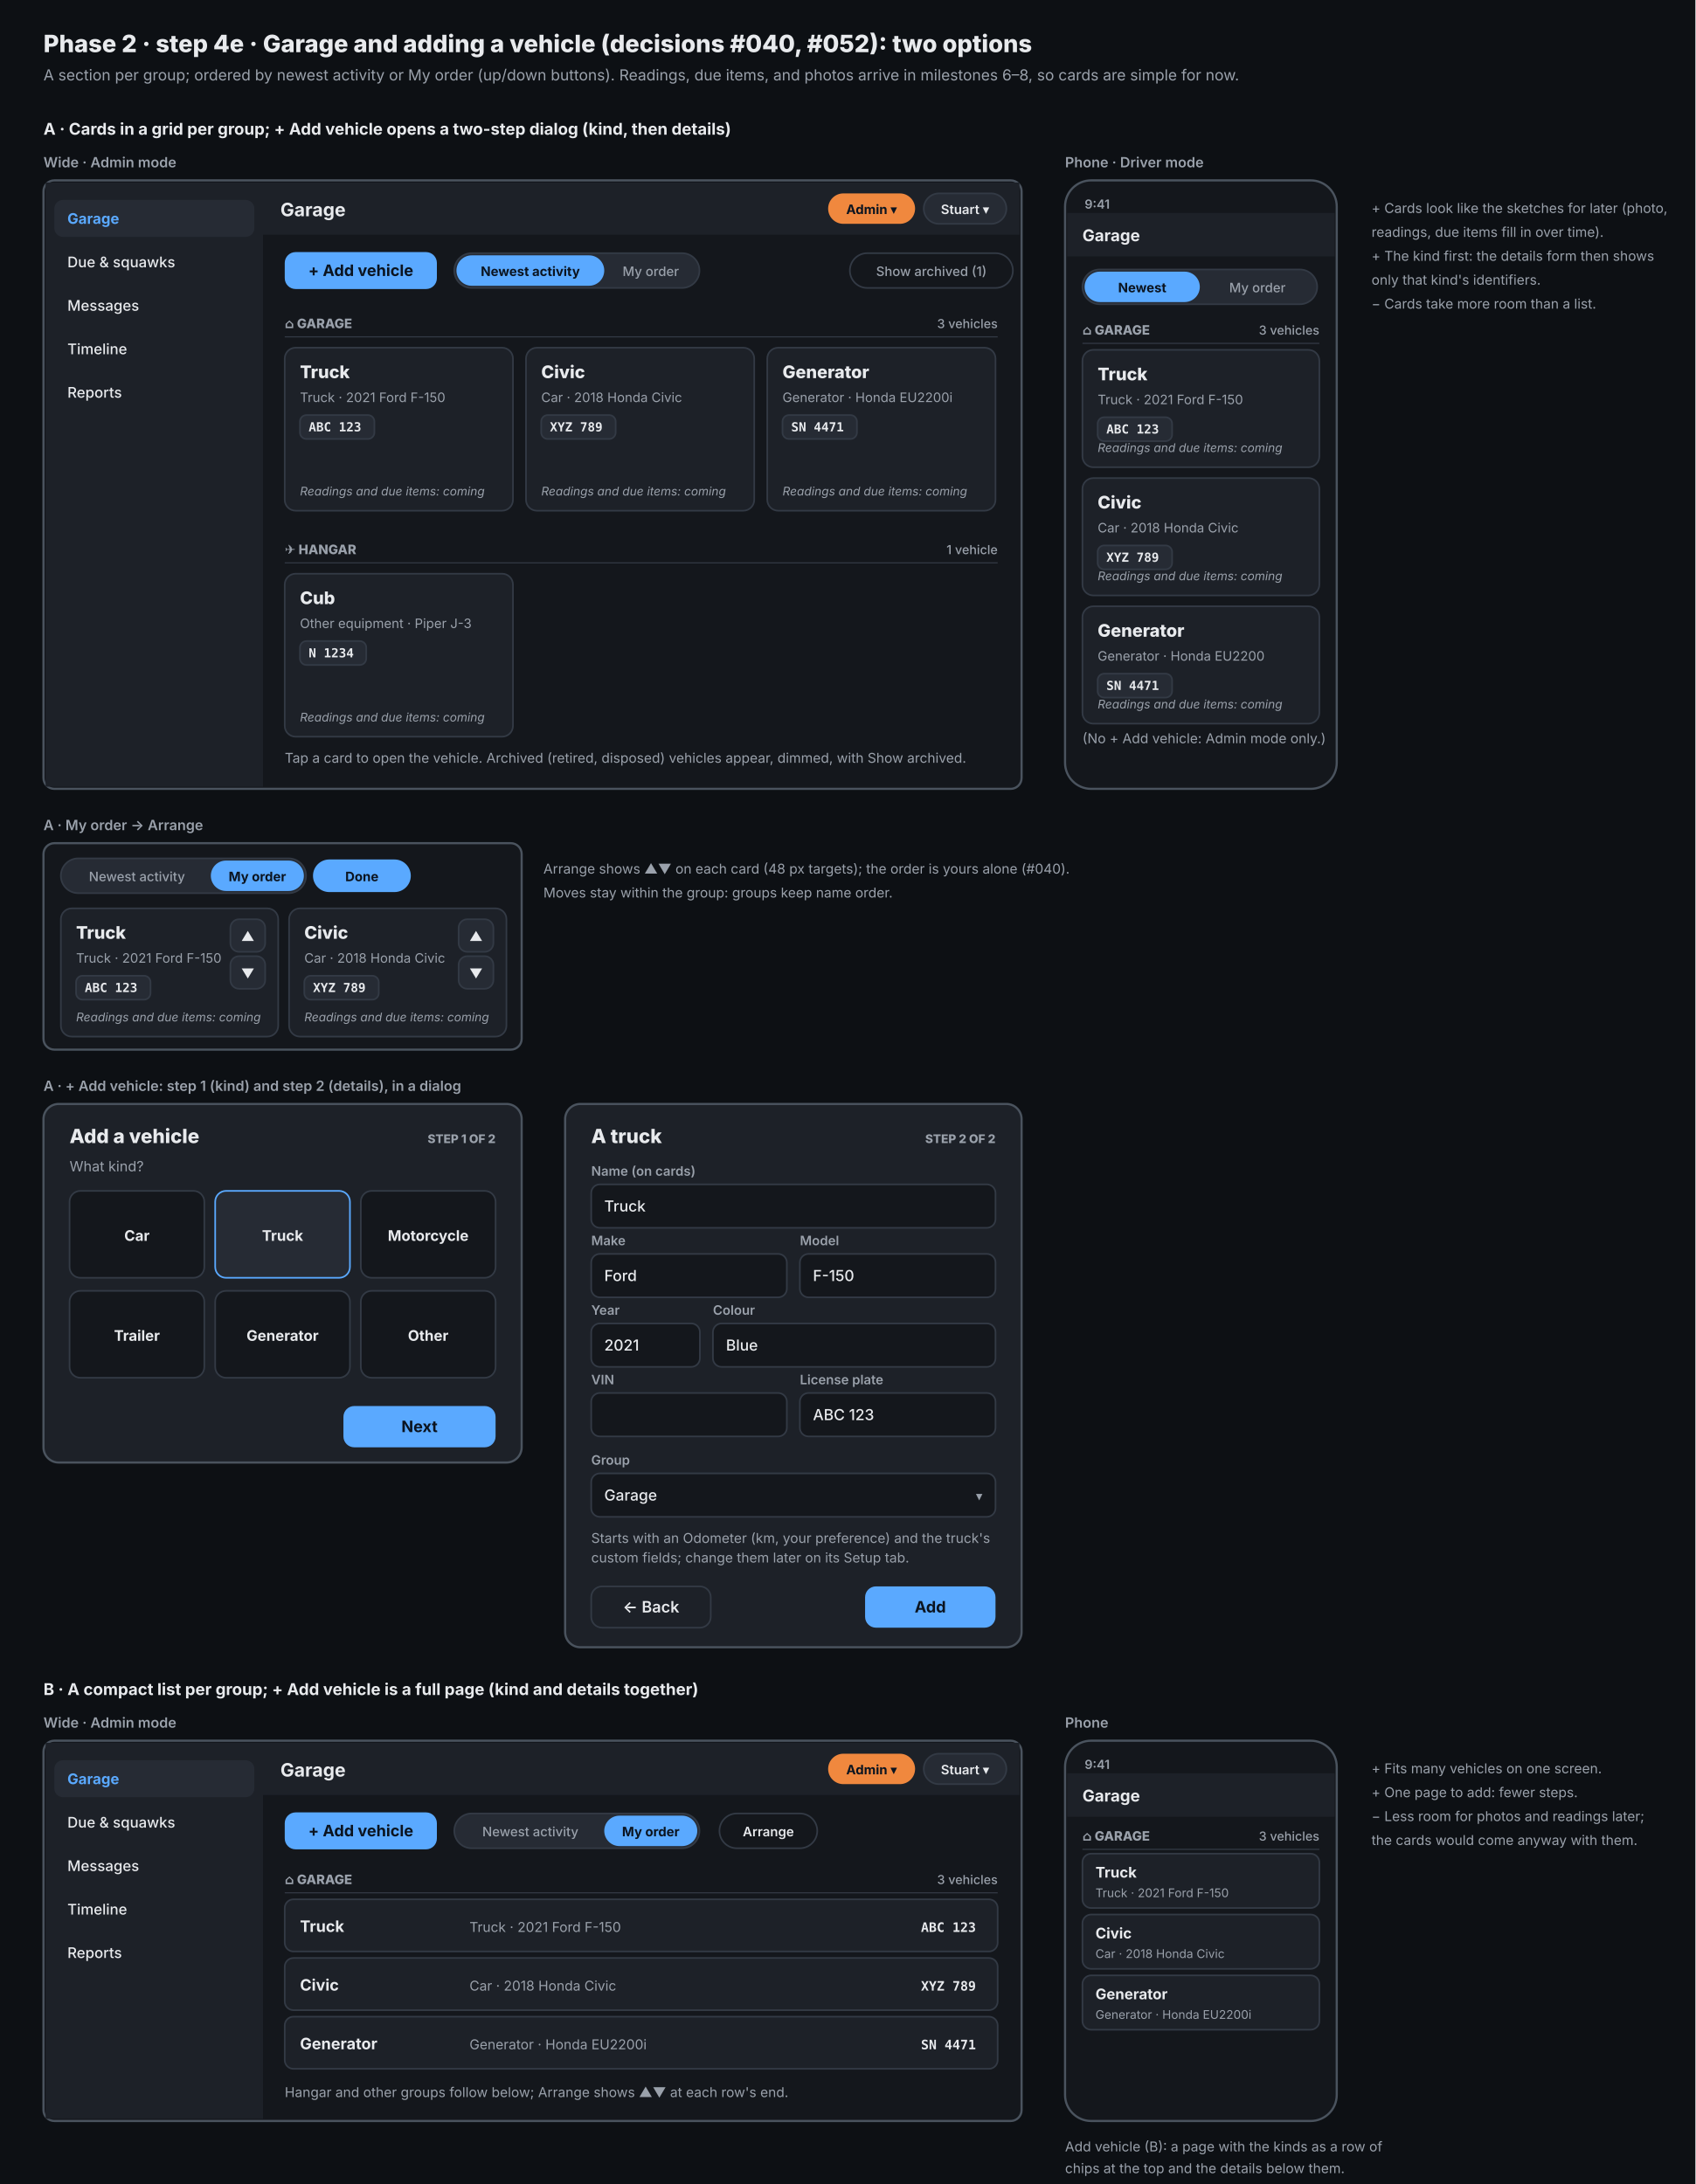
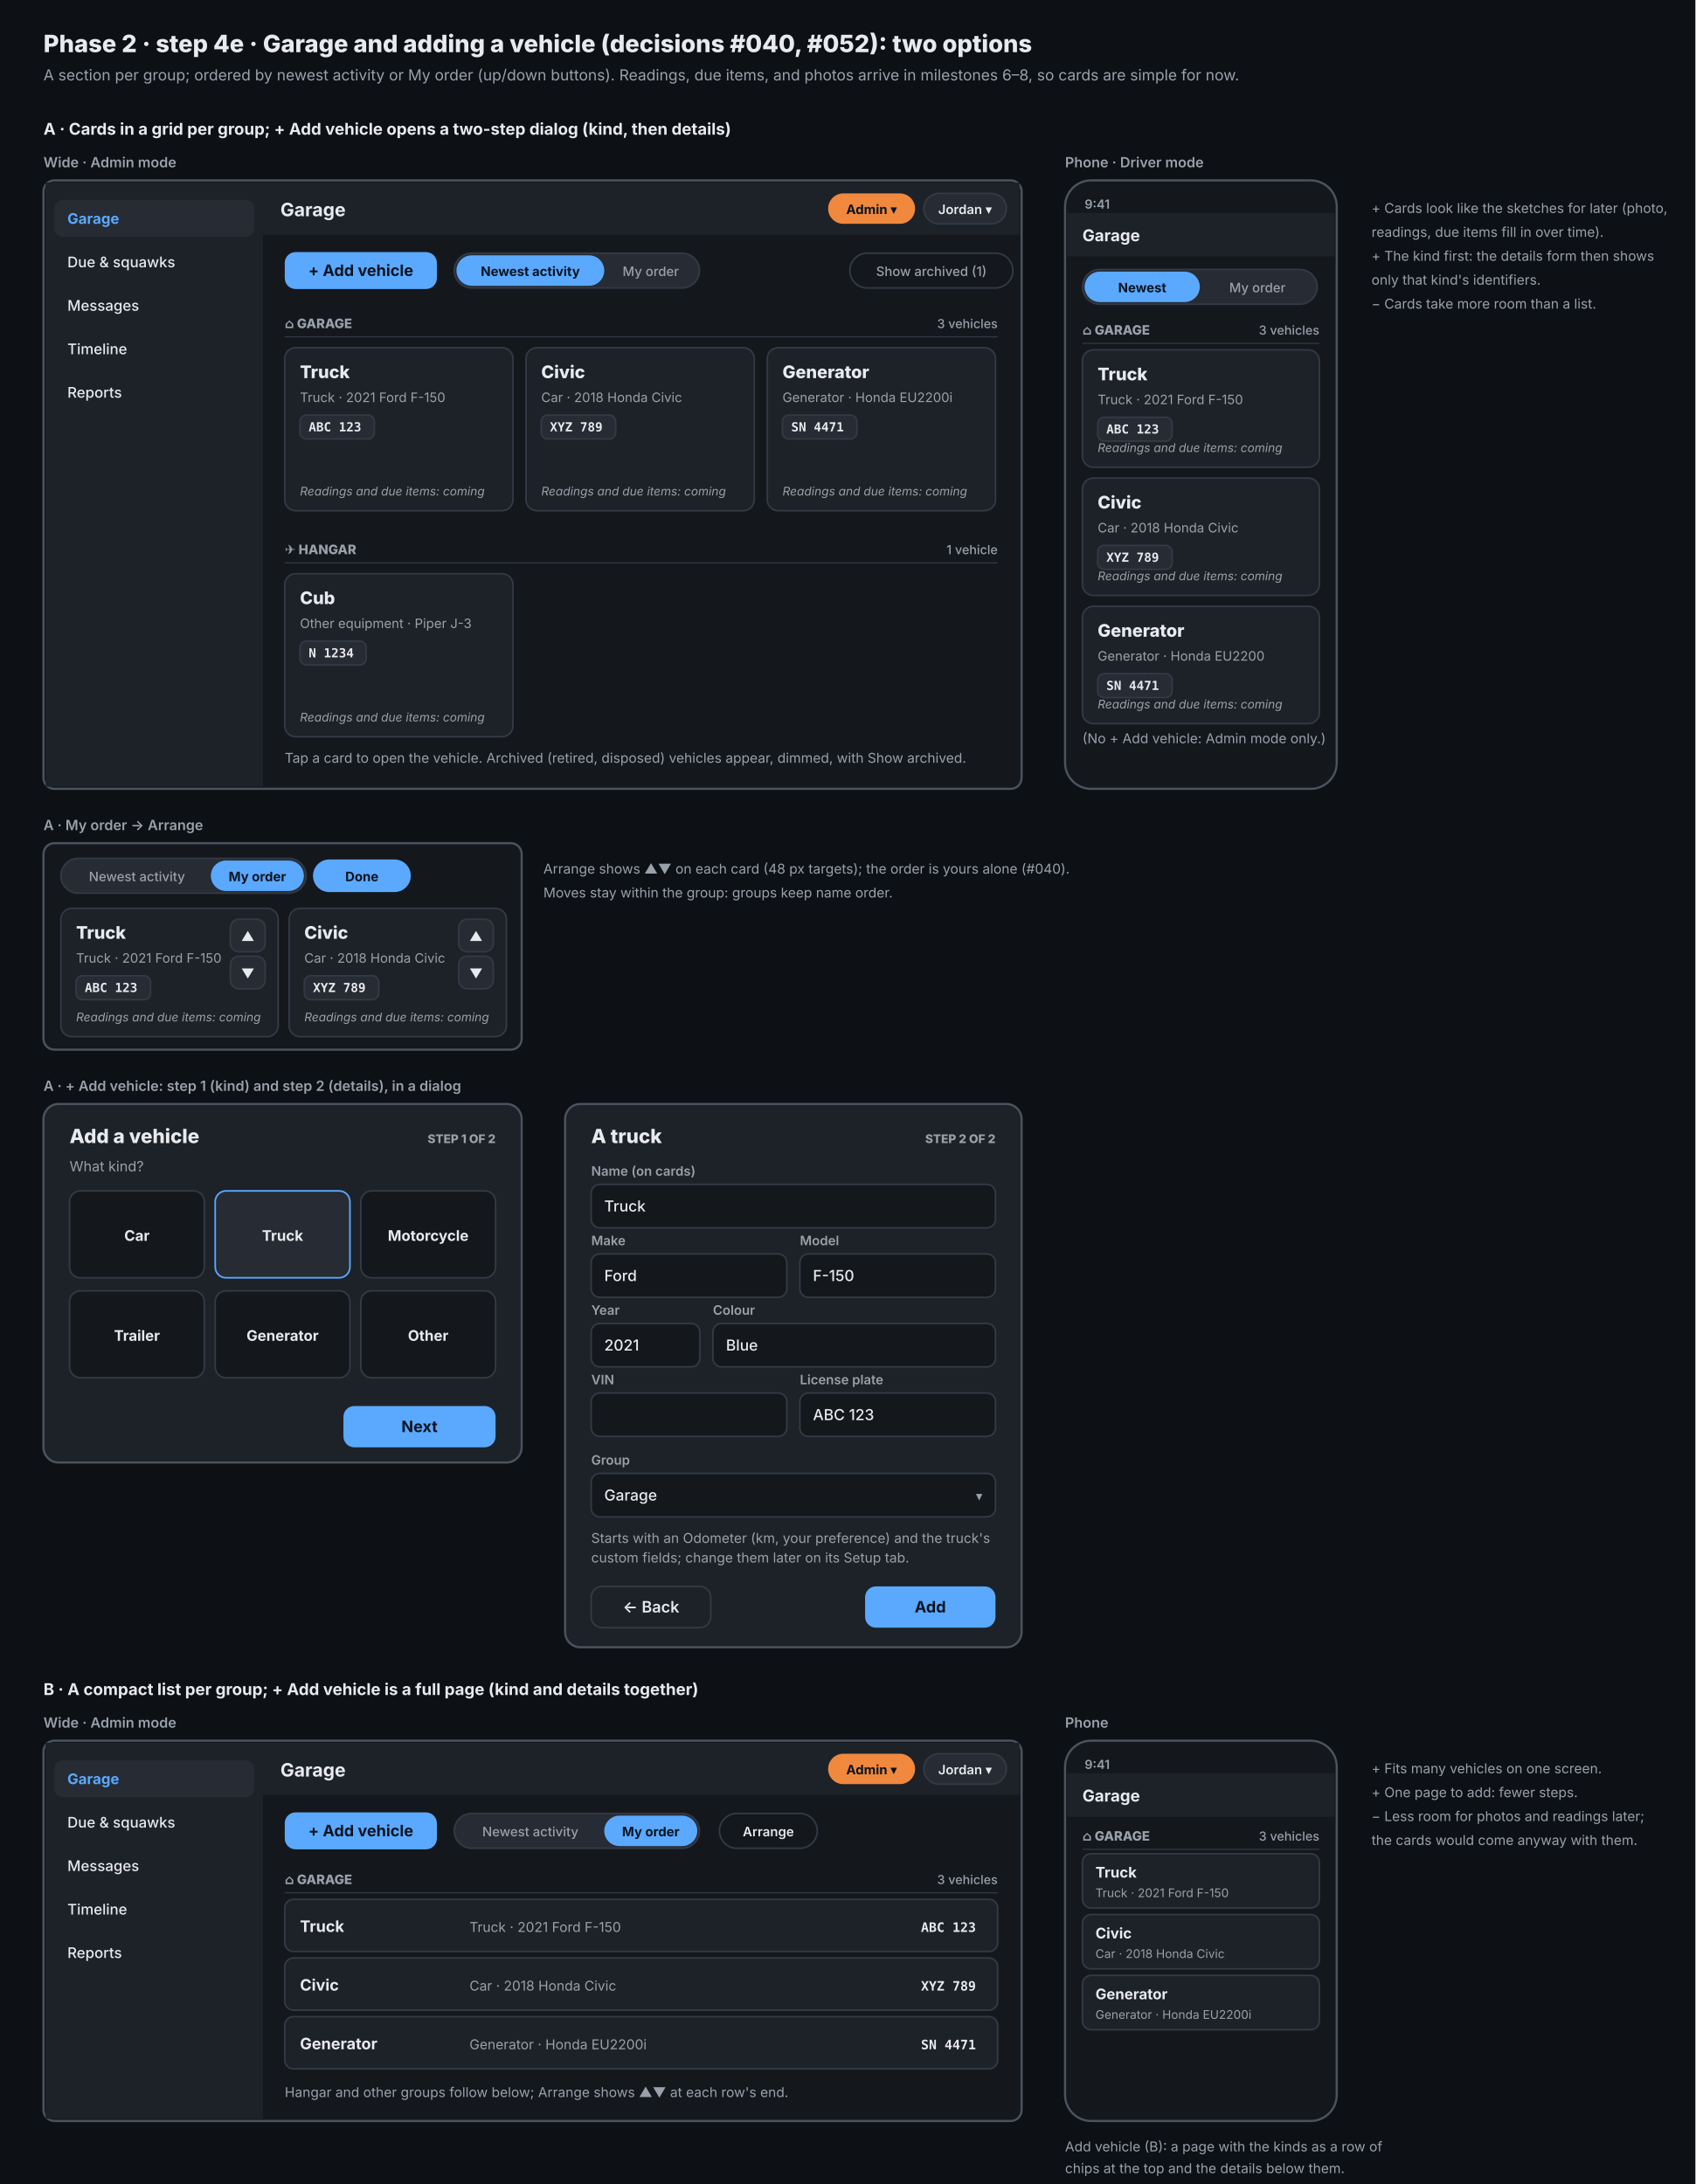
<svg xmlns="http://www.w3.org/2000/svg" width="1560" height="2010" viewBox="0 0 1560 2010" font-family="system-ui, -apple-system, 'Segoe UI', sans-serif">
  <rect x="0" y="0" width="1560" height="2010" rx="0" fill="#0d1014" />
  <text x="40" y="48" font-size="22" fill="#e8eaed" font-weight="800" text-anchor="start">Phase 2 · step 4e · Garage and adding a vehicle (decisions #040, #052): two options</text>
  <text x="40" y="74" font-size="14" fill="#9aa1ab" font-weight="400" text-anchor="start">A section per group; ordered by newest activity or My order (up/down buttons). Readings, due items, and photos arrive in milestones 6–8, so cards are simple for now.</text>
  <text x="40" y="124" font-size="15" fill="#e8eaed" font-weight="700" text-anchor="start">A · Cards in a grid per group; + Add vehicle opens a two-step dialog (kind, then details)</text>
  <text x="40" y="154" font-size="13" fill="#9aa1ab" font-weight="600" text-anchor="start">Wide · Admin mode</text>
  <rect x="40" y="166" width="900" height="560" rx="10" fill="#14171c" stroke="#4a535e" stroke-width="2" />
  <rect x="42" y="168" width="200" height="556" rx="0" fill="#1d2128" />
  <rect x="50" y="184" width="184" height="34" rx="8" fill="#262b34" />
  <text x="62" y="206" font-size="13.5" fill="#5aa9ff" font-weight="700" text-anchor="start">Garage</text>
  <text x="62" y="246" font-size="13.5" fill="#e8eaed" font-weight="500" text-anchor="start">Due &amp; squawks</text>
  <text x="62" y="286" font-size="13.5" fill="#e8eaed" font-weight="500" text-anchor="start">Messages</text>
  <text x="62" y="326" font-size="13.5" fill="#e8eaed" font-weight="500" text-anchor="start">Timeline</text>
  <text x="62" y="366" font-size="13.5" fill="#e8eaed" font-weight="500" text-anchor="start">Reports</text>
  <rect x="242" y="168" width="696" height="48" rx="0" fill="#1d2128" />
  <text x="258" y="199" font-size="17" fill="#e8eaed" font-weight="700" text-anchor="start">Garage</text>
  <rect x="762" y="178" width="80" height="28" rx="14" fill="#f0883e" />
  <text x="802" y="197" font-size="12" fill="#0b1420" font-weight="700" text-anchor="middle">Admin ▾</text>
  <rect x="850" y="178" width="76" height="28" rx="14" fill="#262b34" stroke="#333a45" stroke-width="1.5" />
-   <text x="888" y="197" font-size="12" fill="#e8eaed" font-weight="600" text-anchor="middle">Stuart ▾</text>
+   <text x="888" y="197" font-size="12" fill="#e8eaed" font-weight="600" text-anchor="middle">Jordan ▾</text>
  <rect x="262" y="232" width="140" height="34" rx="10" fill="#5aa9ff" />
  <text x="332.0" y="254.0" font-size="14.5" fill="#0b1420" font-weight="700" text-anchor="middle">+ Add vehicle</text>
  <rect x="418" y="233" width="225.6" height="32" rx="16" fill="#262b34" stroke="#333a45" stroke-width="1.5" />
  <rect x="420" y="235" width="136.0" height="28" rx="14" fill="#5aa9ff" />
  <text x="488.0" y="254" font-size="12" fill="#0b1420" font-weight="700" text-anchor="middle">Newest activity</text>
  <text x="598.8" y="254" font-size="12" fill="#9aa1ab" font-weight="500" text-anchor="middle">My order</text>
  <rect x="782" y="233" width="150" height="32" rx="16" fill="#14171c" stroke="#333a45" stroke-width="1.5" />
  <text x="857" y="254" font-size="12" fill="#9aa1ab" font-weight="500" text-anchor="middle">Show archived (1)</text>
  <text x="262" y="302" font-size="12" fill="#9aa1ab" font-weight="800" text-anchor="start">⌂  GARAGE</text>
  <text x="918" y="302" font-size="11.5" fill="#9aa1ab" font-weight="500" text-anchor="end">3 vehicles</text>
  <line x1="262" y1="310" x2="918" y2="310" stroke="#333a45" stroke-width="1" />
  <rect x="262" y="320" width="210" height="150" rx="10" fill="#1d2128" stroke="#333a45" stroke-width="1.5" />
  <text x="276" y="348" font-size="16" fill="#e8eaed" font-weight="800" text-anchor="start">Truck</text>
  <text x="276" y="370" font-size="12" fill="#9aa1ab" font-weight="400" text-anchor="start">Truck · 2021 Ford F-150</text>
  <rect x="276" y="382" width="68.5" height="22" rx="6" fill="#262b34" stroke="#333a45" stroke-width="1.5" />
  <text x="284" y="397" font-size="11.5" fill="#e8eaed" font-weight="600" text-anchor="start" font-family="ui-monospace, Menlo, monospace">ABC 123</text>
  <text x="276" y="456" font-size="11" fill="#9aa1ab" font-weight="400" text-anchor="start" font-style="italic">Readings and due items: coming</text>
  <rect x="484" y="320" width="210" height="150" rx="10" fill="#1d2128" stroke="#333a45" stroke-width="1.5" />
  <text x="498" y="348" font-size="16" fill="#e8eaed" font-weight="800" text-anchor="start">Civic</text>
  <text x="498" y="370" font-size="12" fill="#9aa1ab" font-weight="400" text-anchor="start">Car · 2018 Honda Civic</text>
  <rect x="498" y="382" width="68.5" height="22" rx="6" fill="#262b34" stroke="#333a45" stroke-width="1.5" />
  <text x="506" y="397" font-size="11.5" fill="#e8eaed" font-weight="600" text-anchor="start" font-family="ui-monospace, Menlo, monospace">XYZ 789</text>
  <text x="498" y="456" font-size="11" fill="#9aa1ab" font-weight="400" text-anchor="start" font-style="italic">Readings and due items: coming</text>
  <rect x="706" y="320" width="210" height="150" rx="10" fill="#1d2128" stroke="#333a45" stroke-width="1.5" />
  <text x="720" y="348" font-size="16" fill="#e8eaed" font-weight="800" text-anchor="start">Generator</text>
  <text x="720" y="370" font-size="12" fill="#9aa1ab" font-weight="400" text-anchor="start">Generator · Honda EU2200i</text>
  <rect x="720" y="382" width="68.5" height="22" rx="6" fill="#262b34" stroke="#333a45" stroke-width="1.5" />
  <text x="728" y="397" font-size="11.5" fill="#e8eaed" font-weight="600" text-anchor="start" font-family="ui-monospace, Menlo, monospace">SN 4471</text>
  <text x="720" y="456" font-size="11" fill="#9aa1ab" font-weight="400" text-anchor="start" font-style="italic">Readings and due items: coming</text>
  <text x="262" y="510" font-size="12" fill="#9aa1ab" font-weight="800" text-anchor="start">✈  HANGAR</text>
  <text x="918" y="510" font-size="11.5" fill="#9aa1ab" font-weight="500" text-anchor="end">1 vehicle</text>
  <line x1="262" y1="518" x2="918" y2="518" stroke="#333a45" stroke-width="1" />
  <rect x="262" y="528" width="210" height="150" rx="10" fill="#1d2128" stroke="#333a45" stroke-width="1.5" />
  <text x="276" y="556" font-size="16" fill="#e8eaed" font-weight="800" text-anchor="start">Cub</text>
  <text x="276" y="578" font-size="12" fill="#9aa1ab" font-weight="400" text-anchor="start">Other equipment · Piper J-3</text>
  <rect x="276" y="590" width="61.0" height="22" rx="6" fill="#262b34" stroke="#333a45" stroke-width="1.5" />
  <text x="284" y="605" font-size="11.5" fill="#e8eaed" font-weight="600" text-anchor="start" font-family="ui-monospace, Menlo, monospace">N 1234</text>
  <text x="276" y="664" font-size="11" fill="#9aa1ab" font-weight="400" text-anchor="start" font-style="italic">Readings and due items: coming</text>
  <text x="262" y="702" font-size="12.5" fill="#9aa1ab" font-weight="400" text-anchor="start">Tap a card to open the vehicle. Archived (retired, disposed) vehicles appear, dimmed, with Show archived.</text>
  <text x="40" y="764" font-size="13" fill="#9aa1ab" font-weight="600" text-anchor="start">A · My order → Arrange</text>
  <rect x="40" y="776" width="440" height="190" rx="10" fill="#14171c" stroke="#4a535e" stroke-width="2" />
  <rect x="56" y="790" width="225.6" height="32" rx="16" fill="#262b34" stroke="#333a45" stroke-width="1.5" />
  <text x="126.0" y="811" font-size="12" fill="#9aa1ab" font-weight="500" text-anchor="middle">Newest activity</text>
  <rect x="194.0" y="792" width="85.6" height="28" rx="14" fill="#5aa9ff" />
  <text x="236.8" y="811" font-size="12" fill="#0b1420" font-weight="700" text-anchor="middle">My order</text>
  <rect x="288" y="791" width="90" height="30" rx="15" fill="#5aa9ff" />
  <text x="333" y="811" font-size="12" fill="#0b1420" font-weight="700" text-anchor="middle">Done</text>
  <rect x="56" y="836" width="200" height="118" rx="10" fill="#1d2128" stroke="#333a45" stroke-width="1.5" />
  <text x="70" y="864" font-size="16" fill="#e8eaed" font-weight="800" text-anchor="start">Truck</text>
  <text x="70" y="886" font-size="12" fill="#9aa1ab" font-weight="400" text-anchor="start">Truck · 2021 Ford F-150</text>
  <rect x="70" y="898" width="68.5" height="22" rx="6" fill="#262b34" stroke="#333a45" stroke-width="1.5" />
  <text x="78" y="913" font-size="11.5" fill="#e8eaed" font-weight="600" text-anchor="start" font-family="ui-monospace, Menlo, monospace">ABC 123</text>
  <text x="70" y="940" font-size="11" fill="#9aa1ab" font-weight="400" text-anchor="start" font-style="italic">Readings and due items: coming</text>
  <rect x="212" y="846" width="32" height="30" rx="8" fill="#262b34" stroke="#333a45" stroke-width="1.5" />
  <text x="228" y="866" font-size="12" fill="#e8eaed" font-weight="700" text-anchor="middle">▲</text>
  <rect x="212" y="880" width="32" height="30" rx="8" fill="#262b34" stroke="#333a45" stroke-width="1.5" />
  <text x="228" y="900" font-size="12" fill="#e8eaed" font-weight="700" text-anchor="middle">▼</text>
  <rect x="266" y="836" width="200" height="118" rx="10" fill="#1d2128" stroke="#333a45" stroke-width="1.5" />
  <text x="280" y="864" font-size="16" fill="#e8eaed" font-weight="800" text-anchor="start">Civic</text>
  <text x="280" y="886" font-size="12" fill="#9aa1ab" font-weight="400" text-anchor="start">Car · 2018 Honda Civic</text>
  <rect x="280" y="898" width="68.5" height="22" rx="6" fill="#262b34" stroke="#333a45" stroke-width="1.5" />
  <text x="288" y="913" font-size="11.5" fill="#e8eaed" font-weight="600" text-anchor="start" font-family="ui-monospace, Menlo, monospace">XYZ 789</text>
  <text x="280" y="940" font-size="11" fill="#9aa1ab" font-weight="400" text-anchor="start" font-style="italic">Readings and due items: coming</text>
  <rect x="422" y="846" width="32" height="30" rx="8" fill="#262b34" stroke="#333a45" stroke-width="1.5" />
  <text x="438" y="866" font-size="12" fill="#e8eaed" font-weight="700" text-anchor="middle">▲</text>
  <rect x="422" y="880" width="32" height="30" rx="8" fill="#262b34" stroke="#333a45" stroke-width="1.5" />
  <text x="438" y="900" font-size="12" fill="#e8eaed" font-weight="700" text-anchor="middle">▼</text>
  <text x="500" y="804" font-size="12.5" fill="#9aa1ab" font-weight="400" text-anchor="start">Arrange shows ▲▼ on each card (48 px targets); the order is yours alone (#040).</text>
  <text x="500" y="826" font-size="12.5" fill="#9aa1ab" font-weight="400" text-anchor="start">Moves stay within the group: groups keep name order.</text>
  <text x="980" y="154" font-size="13" fill="#9aa1ab" font-weight="600" text-anchor="start">Phone · Driver mode</text>
  <rect x="980" y="166" width="250" height="560" rx="24" fill="#14171c" stroke="#4a535e" stroke-width="2" />
  <text x="998" y="192" font-size="11.5" fill="#9aa1ab" font-weight="600" text-anchor="start">9:41</text>
  <rect x="982" y="196" width="246" height="40" rx="0" fill="#1d2128" />
  <text x="996" y="222" font-size="15" fill="#e8eaed" font-weight="700" text-anchor="start">Garage</text>
  <rect x="996" y="248" width="216" height="32" rx="16" fill="#262b34" stroke="#333a45" stroke-width="1.5" />
  <rect x="998" y="250" width="106" height="28" rx="14" fill="#5aa9ff" />
  <text x="1051.0" y="269" font-size="12" fill="#0b1420" font-weight="700" text-anchor="middle">Newest</text>
  <text x="1157.0" y="269" font-size="12" fill="#9aa1ab" font-weight="500" text-anchor="middle">My order</text>
  <text x="996" y="308" font-size="12" fill="#9aa1ab" font-weight="800" text-anchor="start">⌂  GARAGE</text>
  <text x="1214" y="308" font-size="11.5" fill="#9aa1ab" font-weight="500" text-anchor="end">3 vehicles</text>
  <line x1="996" y1="316" x2="1214" y2="316" stroke="#333a45" stroke-width="1" />
  <rect x="996" y="322" width="218" height="108" rx="10" fill="#1d2128" stroke="#333a45" stroke-width="1.5" />
  <text x="1010" y="350" font-size="16" fill="#e8eaed" font-weight="800" text-anchor="start">Truck</text>
  <text x="1010" y="372" font-size="12" fill="#9aa1ab" font-weight="400" text-anchor="start">Truck · 2021 Ford F-150</text>
  <rect x="1010" y="384" width="68.5" height="22" rx="6" fill="#262b34" stroke="#333a45" stroke-width="1.5" />
  <text x="1018" y="399" font-size="11.5" fill="#e8eaed" font-weight="600" text-anchor="start" font-family="ui-monospace, Menlo, monospace">ABC 123</text>
  <text x="1010" y="416" font-size="11" fill="#9aa1ab" font-weight="400" text-anchor="start" font-style="italic">Readings and due items: coming</text>
  <rect x="996" y="440" width="218" height="108" rx="10" fill="#1d2128" stroke="#333a45" stroke-width="1.5" />
  <text x="1010" y="468" font-size="16" fill="#e8eaed" font-weight="800" text-anchor="start">Civic</text>
  <text x="1010" y="490" font-size="12" fill="#9aa1ab" font-weight="400" text-anchor="start">Car · 2018 Honda Civic</text>
  <rect x="1010" y="502" width="68.5" height="22" rx="6" fill="#262b34" stroke="#333a45" stroke-width="1.5" />
  <text x="1018" y="517" font-size="11.5" fill="#e8eaed" font-weight="600" text-anchor="start" font-family="ui-monospace, Menlo, monospace">XYZ 789</text>
  <text x="1010" y="534" font-size="11" fill="#9aa1ab" font-weight="400" text-anchor="start" font-style="italic">Readings and due items: coming</text>
  <rect x="996" y="558" width="218" height="108" rx="10" fill="#1d2128" stroke="#333a45" stroke-width="1.5" />
  <text x="1010" y="586" font-size="16" fill="#e8eaed" font-weight="800" text-anchor="start">Generator</text>
  <text x="1010" y="608" font-size="12" fill="#9aa1ab" font-weight="400" text-anchor="start">Generator · Honda EU2200</text>
  <rect x="1010" y="620" width="68.5" height="22" rx="6" fill="#262b34" stroke="#333a45" stroke-width="1.5" />
  <text x="1018" y="635" font-size="11.5" fill="#e8eaed" font-weight="600" text-anchor="start" font-family="ui-monospace, Menlo, monospace">SN 4471</text>
  <text x="1010" y="652" font-size="11" fill="#9aa1ab" font-weight="400" text-anchor="start" font-style="italic">Readings and due items: coming</text>
  <text x="996" y="684" font-size="12.5" fill="#9aa1ab" font-weight="400" text-anchor="start">(No + Add vehicle: Admin mode only.)</text>
  <text x="40" y="1004" font-size="13" fill="#9aa1ab" font-weight="600" text-anchor="start">A · + Add vehicle: step 1 (kind) and step 2 (details), in a dialog</text>
  <rect x="40" y="1016" width="440" height="330" rx="14" fill="#1d2128" stroke="#4a535e" stroke-width="2" />
  <text x="64" y="1052" font-size="18" fill="#e8eaed" font-weight="800" text-anchor="start">Add a vehicle</text>
  <text x="456" y="1052" font-size="11" fill="#9aa1ab" font-weight="800" text-anchor="end">STEP 1 OF 2</text>
  <text x="64" y="1078" font-size="13" fill="#9aa1ab" font-weight="400" text-anchor="start">What kind?</text>
  <rect x="64" y="1096" width="124" height="80" rx="10" fill="#14171c" stroke="#333a45" stroke-width="1.5" />
  <text x="126" y="1142" font-size="13.5" fill="#e8eaed" font-weight="700" text-anchor="middle">Car</text>
  <rect x="198" y="1096" width="124" height="80" rx="10" fill="#262b34" stroke="#5aa9ff" stroke-width="1.5" />
  <text x="260" y="1142" font-size="13.5" fill="#e8eaed" font-weight="700" text-anchor="middle">Truck</text>
  <rect x="332" y="1096" width="124" height="80" rx="10" fill="#14171c" stroke="#333a45" stroke-width="1.5" />
  <text x="394" y="1142" font-size="13.5" fill="#e8eaed" font-weight="700" text-anchor="middle">Motorcycle</text>
  <rect x="64" y="1188" width="124" height="80" rx="10" fill="#14171c" stroke="#333a45" stroke-width="1.5" />
  <text x="126" y="1234" font-size="13.5" fill="#e8eaed" font-weight="700" text-anchor="middle">Trailer</text>
  <rect x="198" y="1188" width="124" height="80" rx="10" fill="#14171c" stroke="#333a45" stroke-width="1.5" />
  <text x="260" y="1234" font-size="13.5" fill="#e8eaed" font-weight="700" text-anchor="middle">Generator</text>
  <rect x="332" y="1188" width="124" height="80" rx="10" fill="#14171c" stroke="#333a45" stroke-width="1.5" />
  <text x="394" y="1234" font-size="13.5" fill="#e8eaed" font-weight="700" text-anchor="middle">Other</text>
  <rect x="316" y="1294" width="140" height="38" rx="10" fill="#5aa9ff" />
  <text x="386.0" y="1318.0" font-size="14.5" fill="#0b1420" font-weight="700" text-anchor="middle">Next</text>
  <rect x="520" y="1016" width="420" height="500" rx="14" fill="#1d2128" stroke="#4a535e" stroke-width="2" />
  <text x="544" y="1052" font-size="18" fill="#e8eaed" font-weight="800" text-anchor="start">A truck</text>
  <text x="916" y="1052" font-size="11" fill="#9aa1ab" font-weight="800" text-anchor="end">STEP 2 OF 2</text>
  <text x="544" y="1082" font-size="12" fill="#9aa1ab" font-weight="600" text-anchor="start">Name (on cards)</text>
  <rect x="544" y="1090" width="372" height="40" rx="8" fill="#14171c" stroke="#333a45" stroke-width="1.5" />
  <text x="556" y="1115" font-size="14" fill="#e8eaed" font-weight="500" text-anchor="start">Truck</text>
  <text x="544" y="1146" font-size="12" fill="#9aa1ab" font-weight="600" text-anchor="start">Make</text>
  <rect x="544" y="1154" width="180" height="40" rx="8" fill="#14171c" stroke="#333a45" stroke-width="1.5" />
  <text x="556" y="1179" font-size="14" fill="#e8eaed" font-weight="500" text-anchor="start">Ford</text>
  <text x="736" y="1146" font-size="12" fill="#9aa1ab" font-weight="600" text-anchor="start">Model</text>
  <rect x="736" y="1154" width="180" height="40" rx="8" fill="#14171c" stroke="#333a45" stroke-width="1.5" />
  <text x="748" y="1179" font-size="14" fill="#e8eaed" font-weight="500" text-anchor="start">F-150</text>
  <text x="544" y="1210" font-size="12" fill="#9aa1ab" font-weight="600" text-anchor="start">Year</text>
  <rect x="544" y="1218" width="100" height="40" rx="8" fill="#14171c" stroke="#333a45" stroke-width="1.5" />
  <text x="556" y="1243" font-size="14" fill="#e8eaed" font-weight="500" text-anchor="start">2021</text>
  <text x="656" y="1210" font-size="12" fill="#9aa1ab" font-weight="600" text-anchor="start">Colour</text>
  <rect x="656" y="1218" width="260" height="40" rx="8" fill="#14171c" stroke="#333a45" stroke-width="1.5" />
  <text x="668" y="1243" font-size="14" fill="#e8eaed" font-weight="500" text-anchor="start">Blue</text>
  <text x="544" y="1274" font-size="12" fill="#9aa1ab" font-weight="600" text-anchor="start">VIN</text>
  <rect x="544" y="1282" width="180" height="40" rx="8" fill="#14171c" stroke="#333a45" stroke-width="1.5" />
  <text x="736" y="1274" font-size="12" fill="#9aa1ab" font-weight="600" text-anchor="start">License plate</text>
  <rect x="736" y="1282" width="180" height="40" rx="8" fill="#14171c" stroke="#333a45" stroke-width="1.5" />
  <text x="748" y="1307" font-size="14" fill="#e8eaed" font-weight="500" text-anchor="start">ABC 123</text>
  <text x="544" y="1348" font-size="12" fill="#9aa1ab" font-weight="600" text-anchor="start">Group</text>
  <rect x="544" y="1356" width="372" height="40" rx="8" fill="#14171c" stroke="#333a45" stroke-width="1.5" />
  <text x="556" y="1381" font-size="14" fill="#e8eaed" font-weight="500" text-anchor="start">Garage</text>
  <text x="904" y="1381" font-size="12" fill="#9aa1ab" font-weight="400" text-anchor="end">▾</text>
  <text x="544" y="1420" font-size="12.5" fill="#9aa1ab" font-weight="400" text-anchor="start">Starts with an Odometer (km, your preference) and the truck's</text>
  <text x="544" y="1438" font-size="12.5" fill="#9aa1ab" font-weight="400" text-anchor="start">custom fields; change them later on its Setup tab.</text>
  <rect x="544" y="1460" width="110" height="38" rx="10" fill="#1d2128" stroke="#333a45" stroke-width="1.5" />
  <text x="599.0" y="1484.0" font-size="14.5" fill="#e8eaed" font-weight="600" text-anchor="middle">← Back</text>
  <rect x="796" y="1460" width="120" height="38" rx="10" fill="#5aa9ff" />
  <text x="856.0" y="1484.0" font-size="14.5" fill="#0b1420" font-weight="700" text-anchor="middle">Add</text>
  <text x="1262" y="196" font-size="12.5" fill="#9aa1ab" font-weight="400" text-anchor="start">+ Cards look like the sketches for later (photo,</text>
  <text x="1262" y="218" font-size="12.5" fill="#9aa1ab" font-weight="400" text-anchor="start">   readings, due items fill in over time).</text>
  <text x="1262" y="240" font-size="12.5" fill="#9aa1ab" font-weight="400" text-anchor="start">+ The kind first: the details form then shows</text>
  <text x="1262" y="262" font-size="12.5" fill="#9aa1ab" font-weight="400" text-anchor="start">   only that kind's identifiers.</text>
  <text x="1262" y="284" font-size="12.5" fill="#9aa1ab" font-weight="400" text-anchor="start">− Cards take more room than a list.</text>
  <text x="40" y="1560" font-size="15" fill="#e8eaed" font-weight="700" text-anchor="start">B · A compact list per group; + Add vehicle is a full page (kind and details together)</text>
  <text x="40" y="1590" font-size="13" fill="#9aa1ab" font-weight="600" text-anchor="start">Wide · Admin mode</text>
  <rect x="40" y="1602" width="900" height="350" rx="10" fill="#14171c" stroke="#4a535e" stroke-width="2" />
  <rect x="42" y="1604" width="200" height="346" rx="0" fill="#1d2128" />
  <rect x="50" y="1620" width="184" height="34" rx="8" fill="#262b34" />
  <text x="62" y="1642" font-size="13.5" fill="#5aa9ff" font-weight="700" text-anchor="start">Garage</text>
  <text x="62" y="1682" font-size="13.5" fill="#e8eaed" font-weight="500" text-anchor="start">Due &amp; squawks</text>
  <text x="62" y="1722" font-size="13.5" fill="#e8eaed" font-weight="500" text-anchor="start">Messages</text>
  <text x="62" y="1762" font-size="13.5" fill="#e8eaed" font-weight="500" text-anchor="start">Timeline</text>
  <text x="62" y="1802" font-size="13.5" fill="#e8eaed" font-weight="500" text-anchor="start">Reports</text>
  <rect x="242" y="1604" width="696" height="48" rx="0" fill="#1d2128" />
  <text x="258" y="1635" font-size="17" fill="#e8eaed" font-weight="700" text-anchor="start">Garage</text>
  <rect x="762" y="1614" width="80" height="28" rx="14" fill="#f0883e" />
  <text x="802" y="1633" font-size="12" fill="#0b1420" font-weight="700" text-anchor="middle">Admin ▾</text>
  <rect x="850" y="1614" width="76" height="28" rx="14" fill="#262b34" stroke="#333a45" stroke-width="1.5" />
-   <text x="888" y="1633" font-size="12" fill="#e8eaed" font-weight="600" text-anchor="middle">Stuart ▾</text>
+   <text x="888" y="1633" font-size="12" fill="#e8eaed" font-weight="600" text-anchor="middle">Jordan ▾</text>
  <rect x="262" y="1668" width="140" height="34" rx="10" fill="#5aa9ff" />
  <text x="332.0" y="1690.0" font-size="14.5" fill="#0b1420" font-weight="700" text-anchor="middle">+ Add vehicle</text>
  <rect x="418" y="1669" width="225.6" height="32" rx="16" fill="#262b34" stroke="#333a45" stroke-width="1.5" />
  <text x="488.0" y="1690" font-size="12" fill="#9aa1ab" font-weight="500" text-anchor="middle">Newest activity</text>
  <rect x="556.0" y="1671" width="85.6" height="28" rx="14" fill="#5aa9ff" />
  <text x="598.8" y="1690" font-size="12" fill="#0b1420" font-weight="700" text-anchor="middle">My order</text>
  <rect x="662" y="1669" width="90" height="32" rx="16" fill="#14171c" stroke="#333a45" stroke-width="1.5" />
  <text x="707" y="1690" font-size="12" fill="#e8eaed" font-weight="600" text-anchor="middle">Arrange</text>
  <text x="262" y="1734" font-size="12" fill="#9aa1ab" font-weight="800" text-anchor="start">⌂  GARAGE</text>
  <text x="918" y="1734" font-size="11.5" fill="#9aa1ab" font-weight="500" text-anchor="end">3 vehicles</text>
  <line x1="262" y1="1742" x2="918" y2="1742" stroke="#333a45" stroke-width="1" />
  <rect x="262" y="1748" width="656" height="48" rx="8" fill="#1d2128" stroke="#333a45" stroke-width="1.5" />
  <text x="276" y="1778" font-size="14.5" fill="#e8eaed" font-weight="700" text-anchor="start">Truck</text>
  <text x="432" y="1778" font-size="12.5" fill="#9aa1ab" font-weight="400" text-anchor="start">Truck · 2021 Ford F-150</text>
  <text x="898" y="1778" font-size="12" fill="#e8eaed" font-weight="600" text-anchor="end" font-family="ui-monospace, Menlo, monospace">ABC 123</text>
  <rect x="262" y="1802" width="656" height="48" rx="8" fill="#1d2128" stroke="#333a45" stroke-width="1.5" />
  <text x="276" y="1832" font-size="14.5" fill="#e8eaed" font-weight="700" text-anchor="start">Civic</text>
  <text x="432" y="1832" font-size="12.5" fill="#9aa1ab" font-weight="400" text-anchor="start">Car · 2018 Honda Civic</text>
  <text x="898" y="1832" font-size="12" fill="#e8eaed" font-weight="600" text-anchor="end" font-family="ui-monospace, Menlo, monospace">XYZ 789</text>
  <rect x="262" y="1856" width="656" height="48" rx="8" fill="#1d2128" stroke="#333a45" stroke-width="1.5" />
  <text x="276" y="1886" font-size="14.5" fill="#e8eaed" font-weight="700" text-anchor="start">Generator</text>
  <text x="432" y="1886" font-size="12.5" fill="#9aa1ab" font-weight="400" text-anchor="start">Generator · Honda EU2200i</text>
  <text x="898" y="1886" font-size="12" fill="#e8eaed" font-weight="600" text-anchor="end" font-family="ui-monospace, Menlo, monospace">SN 4471</text>
  <text x="262" y="1930" font-size="12.5" fill="#9aa1ab" font-weight="400" text-anchor="start">Hangar and other groups follow below; Arrange shows ▲▼ at each row's end.</text>
  <text x="980" y="1590" font-size="13" fill="#9aa1ab" font-weight="600" text-anchor="start">Phone</text>
  <rect x="980" y="1602" width="250" height="350" rx="24" fill="#14171c" stroke="#4a535e" stroke-width="2" />
  <text x="998" y="1628" font-size="11.5" fill="#9aa1ab" font-weight="600" text-anchor="start">9:41</text>
  <rect x="982" y="1632" width="246" height="40" rx="0" fill="#1d2128" />
  <text x="996" y="1658" font-size="15" fill="#e8eaed" font-weight="700" text-anchor="start">Garage</text>
  <text x="996" y="1694" font-size="12" fill="#9aa1ab" font-weight="800" text-anchor="start">⌂  GARAGE</text>
  <text x="1214" y="1694" font-size="11.5" fill="#9aa1ab" font-weight="500" text-anchor="end">3 vehicles</text>
  <line x1="996" y1="1702" x2="1214" y2="1702" stroke="#333a45" stroke-width="1" />
  <rect x="996" y="1706" width="218" height="50" rx="8" fill="#1d2128" stroke="#333a45" stroke-width="1.5" />
  <text x="1008" y="1728" font-size="13.5" fill="#e8eaed" font-weight="700" text-anchor="start">Truck</text>
  <text x="1008" y="1746" font-size="11" fill="#9aa1ab" font-weight="400" text-anchor="start">Truck · 2021 Ford F-150</text>
  <rect x="996" y="1762" width="218" height="50" rx="8" fill="#1d2128" stroke="#333a45" stroke-width="1.5" />
  <text x="1008" y="1784" font-size="13.5" fill="#e8eaed" font-weight="700" text-anchor="start">Civic</text>
  <text x="1008" y="1802" font-size="11" fill="#9aa1ab" font-weight="400" text-anchor="start">Car · 2018 Honda Civic</text>
  <rect x="996" y="1818" width="218" height="50" rx="8" fill="#1d2128" stroke="#333a45" stroke-width="1.5" />
  <text x="1008" y="1840" font-size="13.5" fill="#e8eaed" font-weight="700" text-anchor="start">Generator</text>
  <text x="1008" y="1858" font-size="11" fill="#9aa1ab" font-weight="400" text-anchor="start">Generator · Honda EU2200i</text>
  <text x="980" y="1980" font-size="12.5" fill="#9aa1ab" font-weight="400" text-anchor="start">Add vehicle (B): a page with the kinds as a row of</text>
  <text x="980" y="2000" font-size="12.5" fill="#9aa1ab" font-weight="400" text-anchor="start">chips at the top and the details below them.</text>
  <text x="1262" y="1632" font-size="12.5" fill="#9aa1ab" font-weight="400" text-anchor="start">+ Fits many vehicles on one screen.</text>
  <text x="1262" y="1654" font-size="12.5" fill="#9aa1ab" font-weight="400" text-anchor="start">+ One page to add: fewer steps.</text>
  <text x="1262" y="1676" font-size="12.5" fill="#9aa1ab" font-weight="400" text-anchor="start">− Less room for photos and readings later;</text>
  <text x="1262" y="1698" font-size="12.5" fill="#9aa1ab" font-weight="400" text-anchor="start">   the cards would come anyway with them.</text>
</svg>
